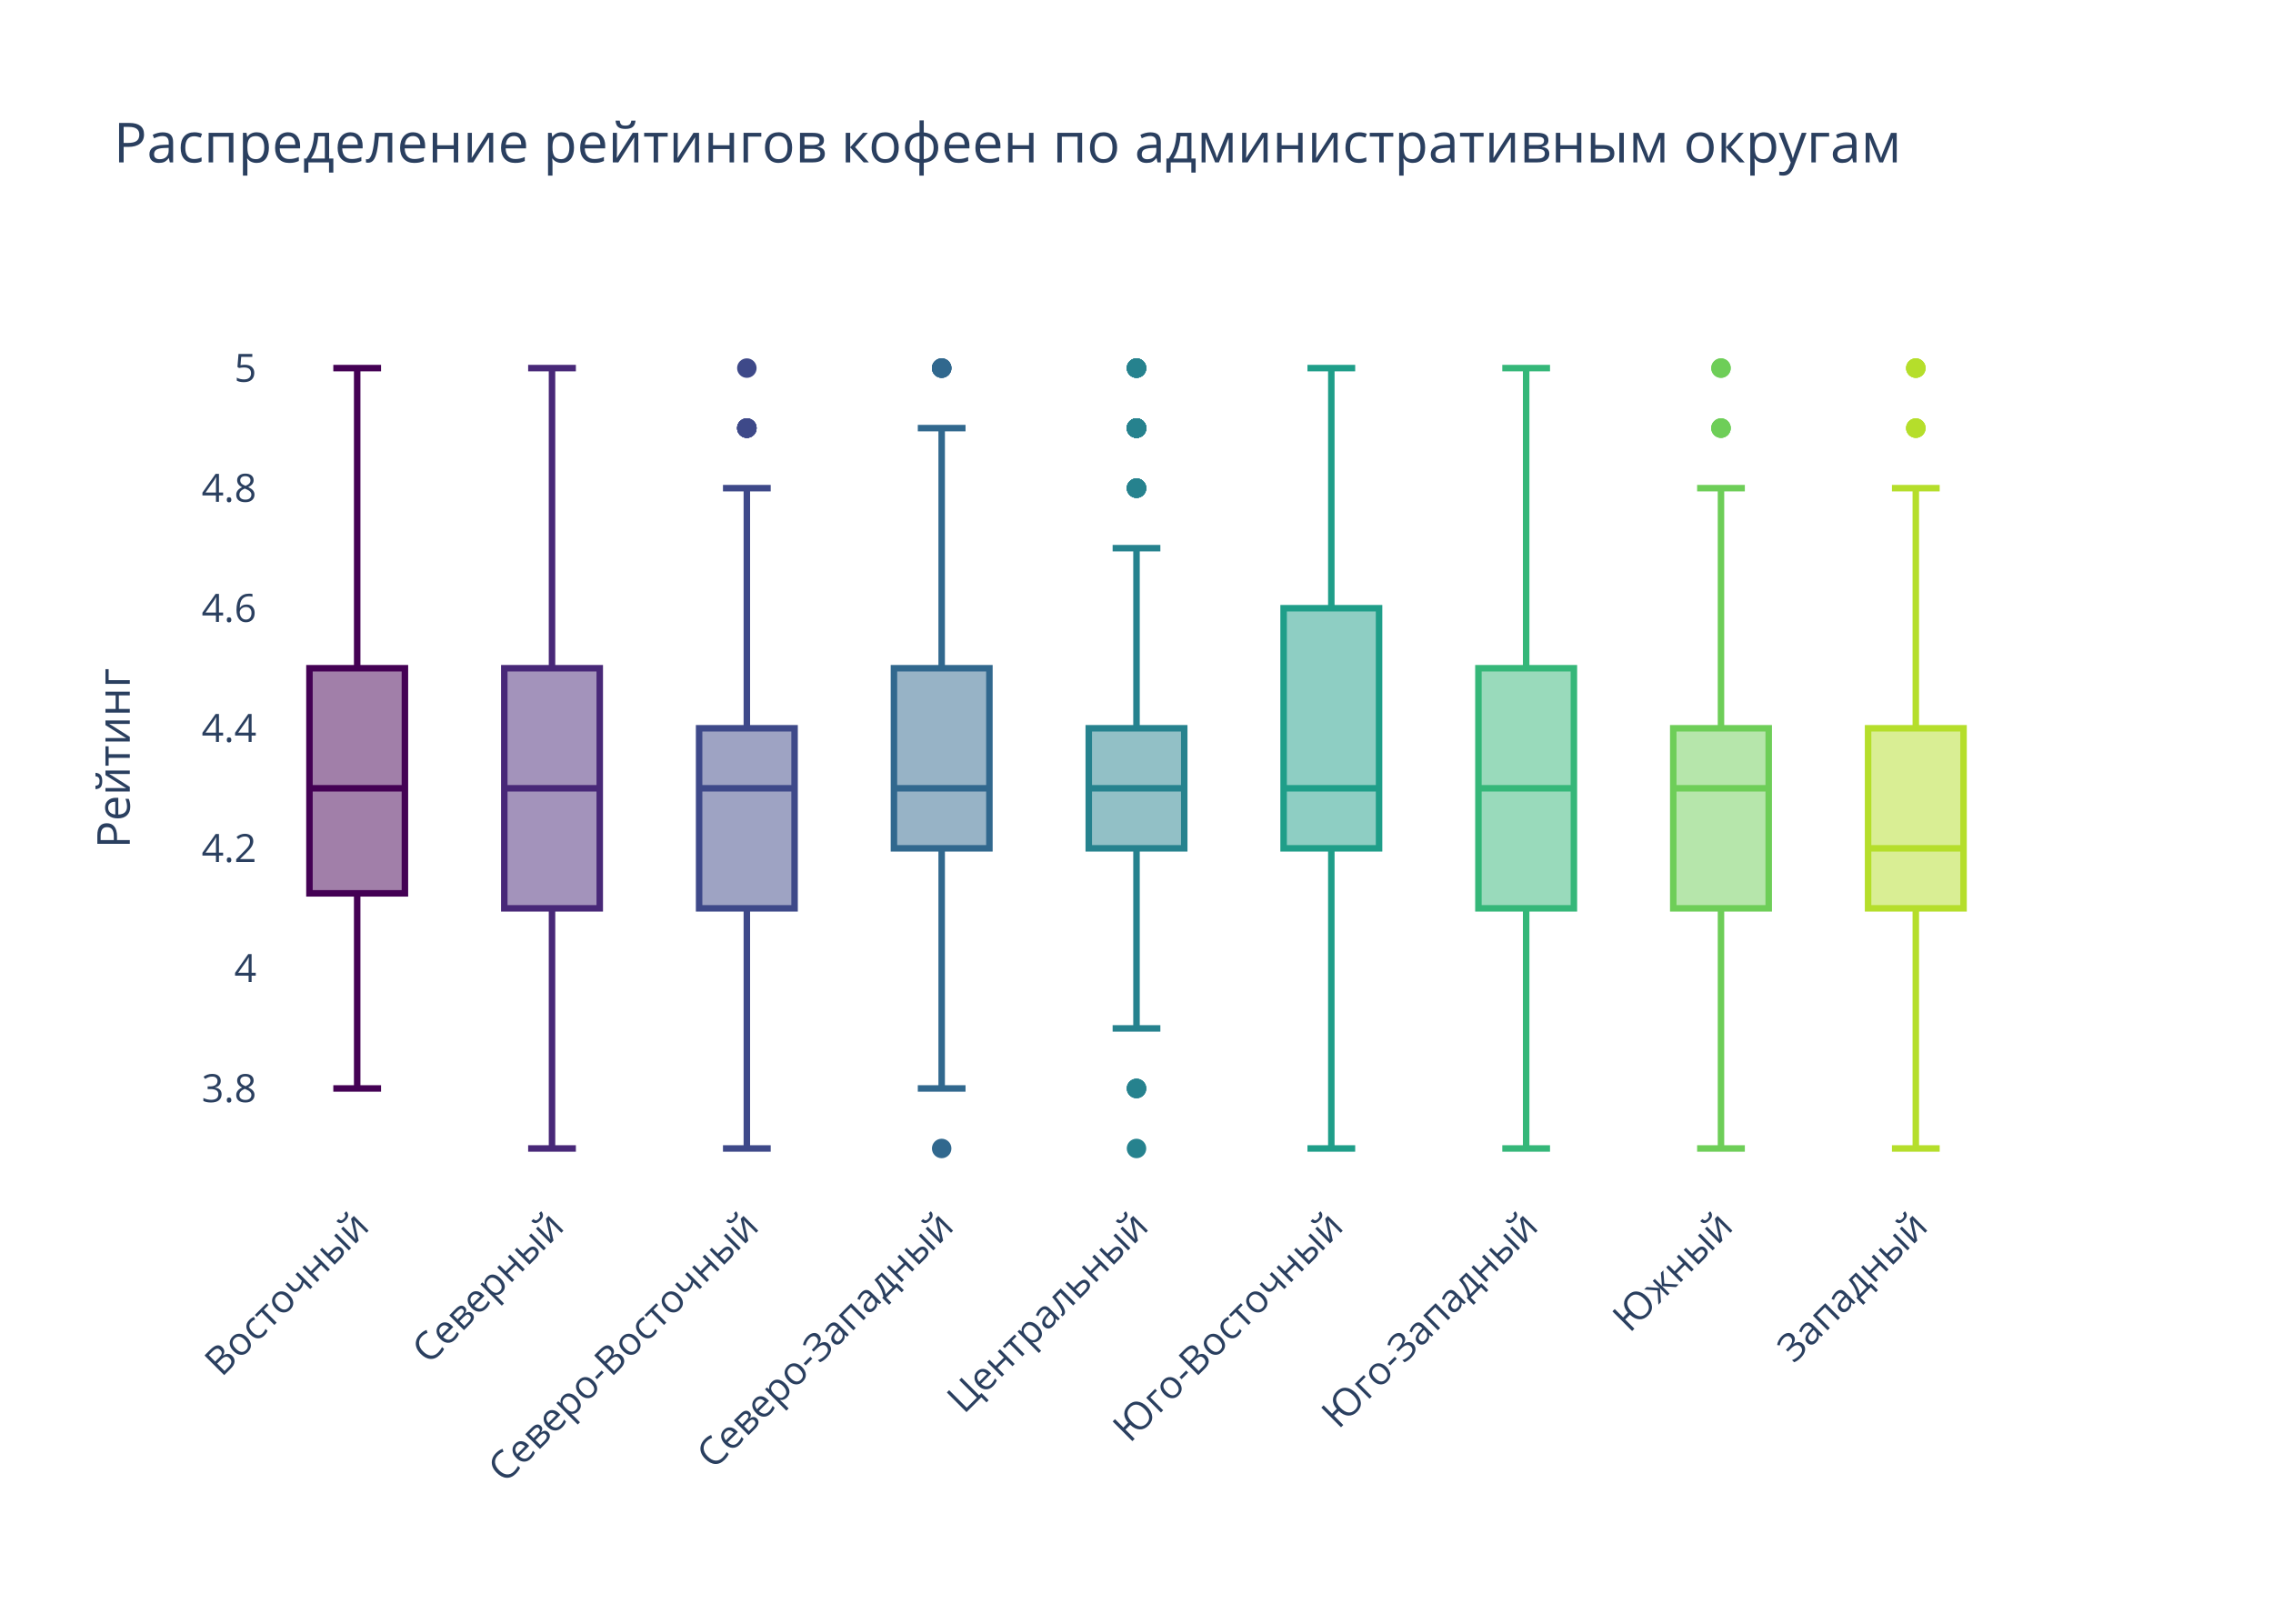
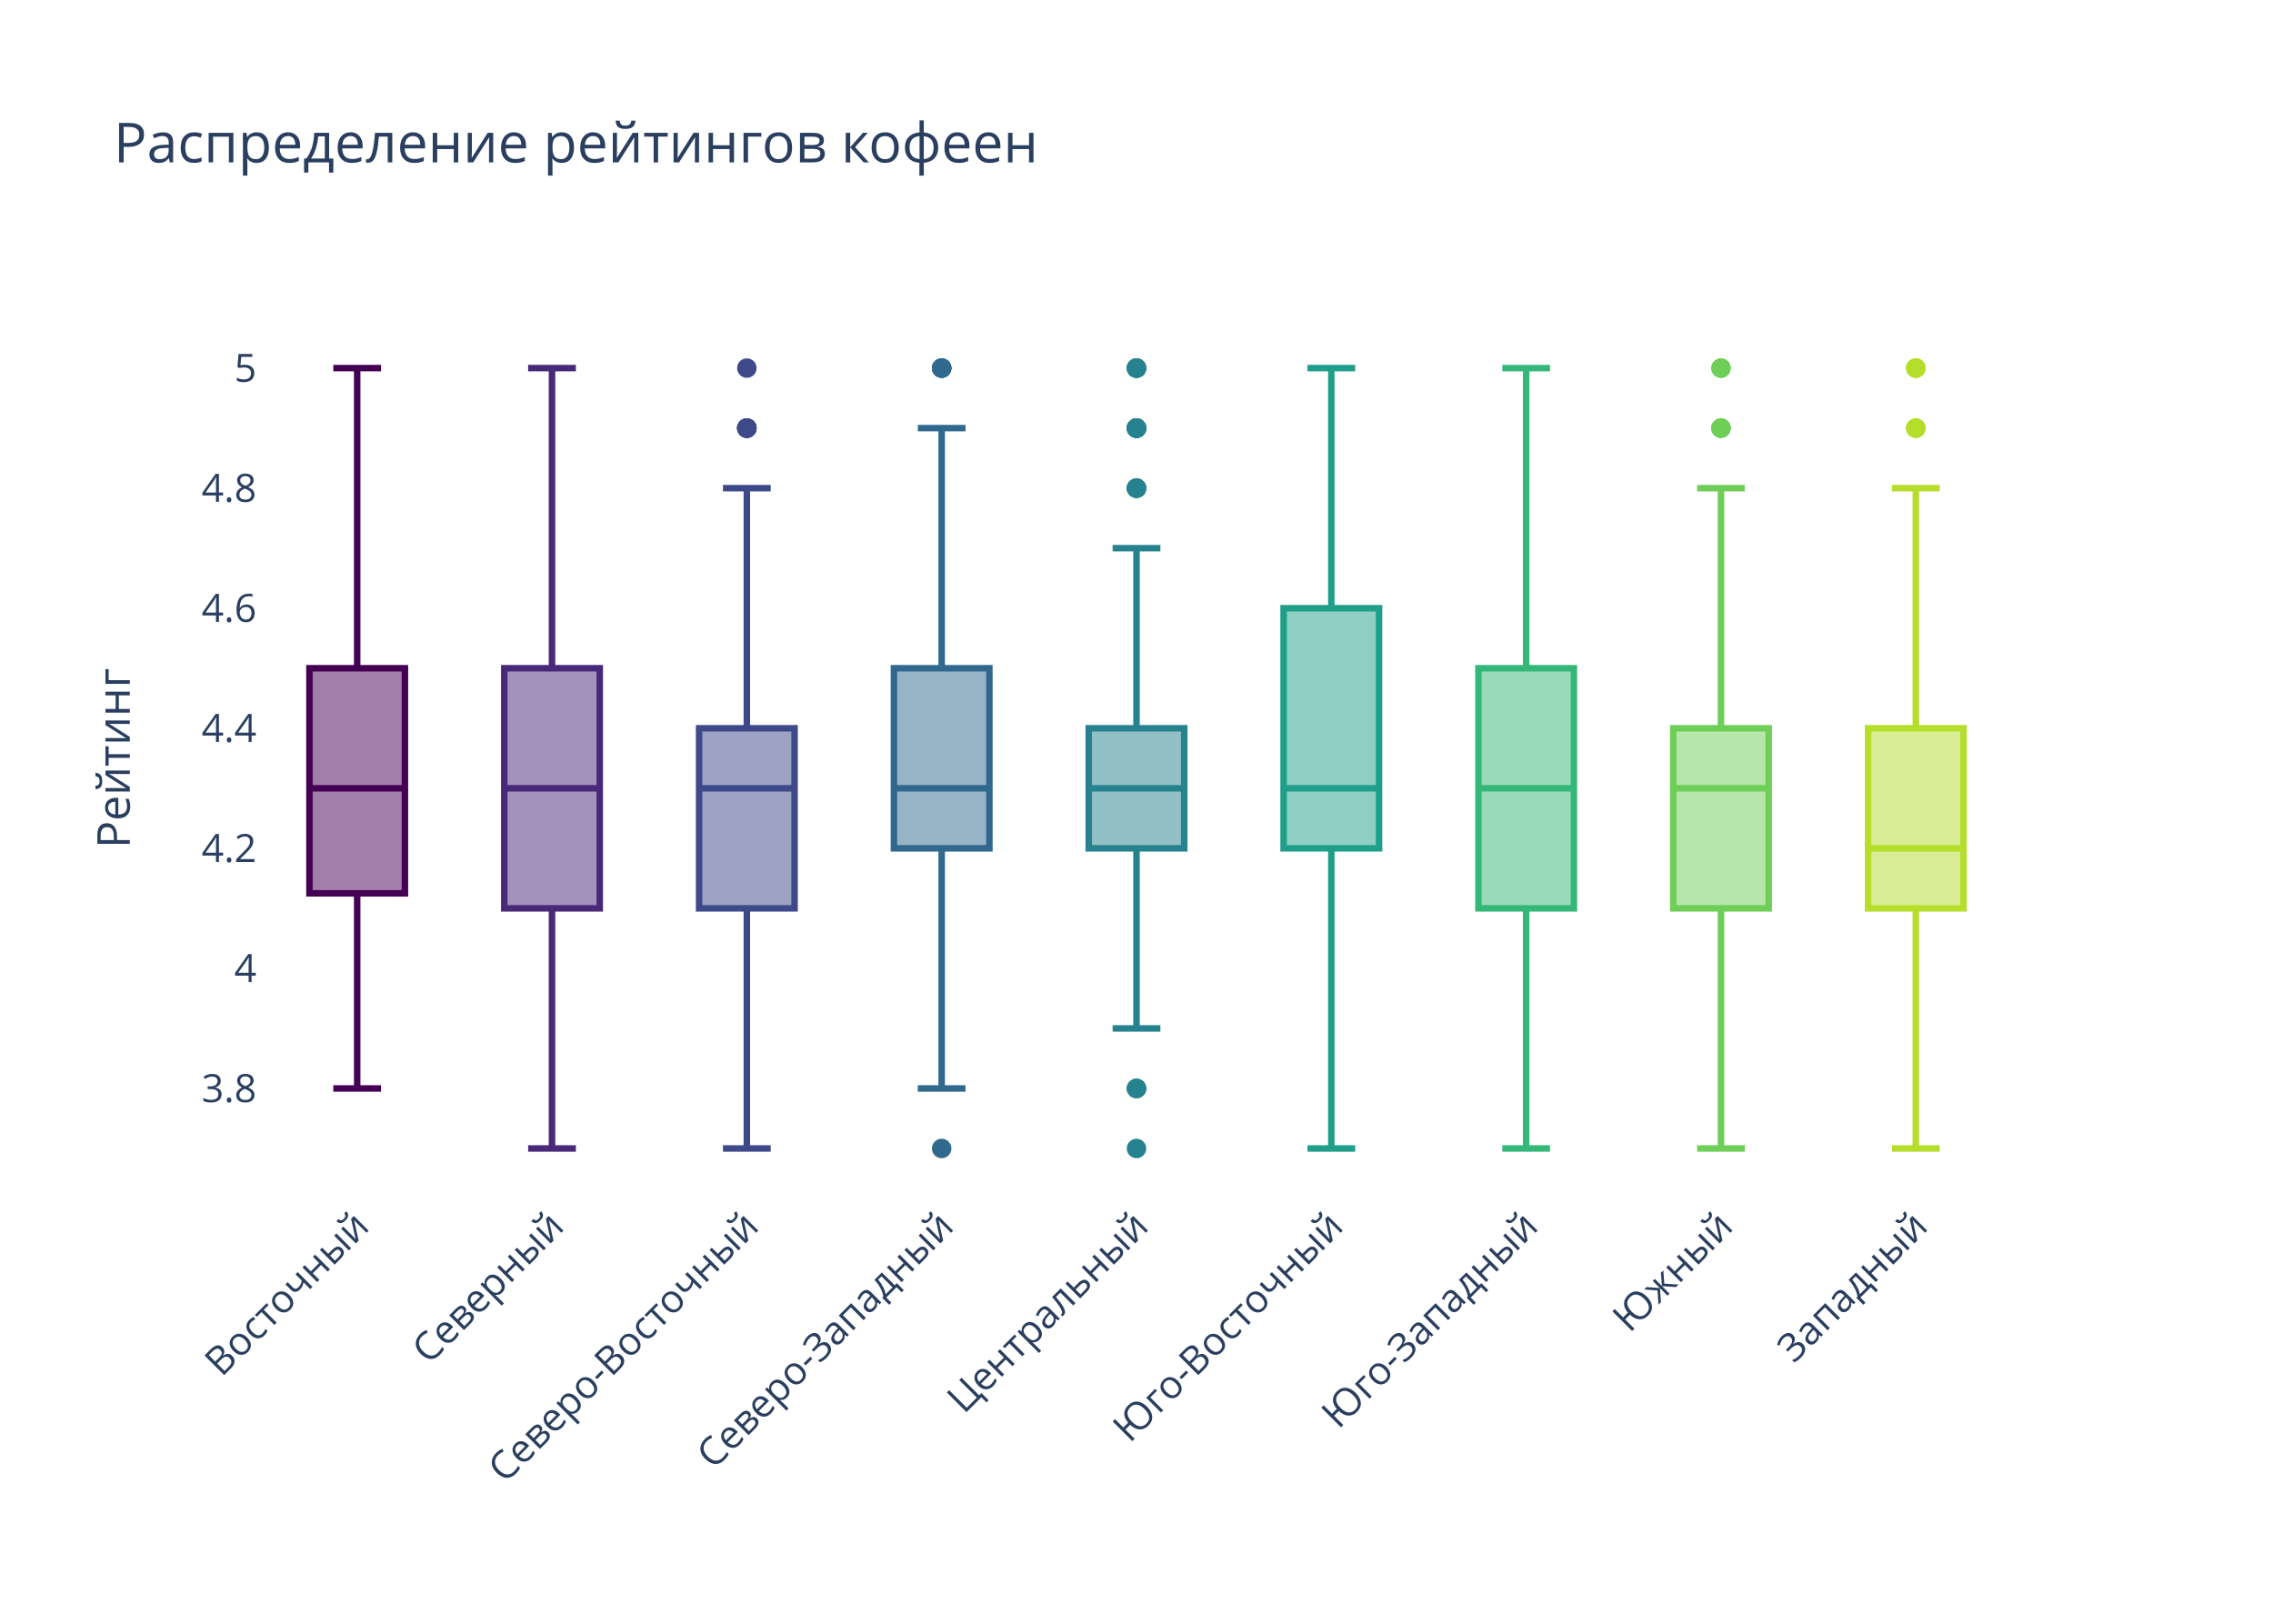
<svg xmlns="http://www.w3.org/2000/svg" class="main-svg" width="700" height="500" style="" viewBox="0 0 700 500">
  <rect x="0" y="0" width="700" height="500" style="fill: rgb(255, 255, 255); fill-opacity: 1;" />
-   <defs id="defs-012306">
+   <defs id="defs-0fcd1c">
    <g class="clips">
-       <clipPath id="clip012306xyplot" class="plotclip">
+       <clipPath id="clip0fcd1cxyplot" class="plotclip">
        <rect width="540" height="267" />
      </clipPath>
-       <clipPath class="axesclip" id="clip012306x">
+       <clipPath class="axesclip" id="clip0fcd1cx">
        <rect x="80" y="0" width="540" height="500" />
      </clipPath>
-       <clipPath class="axesclip" id="clip012306y">
+       <clipPath class="axesclip" id="clip0fcd1cy">
        <rect x="0" y="100" width="700" height="267" />
      </clipPath>
-       <clipPath class="axesclip" id="clip012306xy">
+       <clipPath class="axesclip" id="clip0fcd1cxy">
        <rect x="80" y="100" width="540" height="267" />
      </clipPath>
    </g>
    <g class="gradients" />
    <g class="patterns" />
  </defs>
  <g class="bglayer" />
  <g class="layer-below">
    <g class="imagelayer" />
    <g class="shapelayer" />
  </g>
  <g class="cartesianlayer">
    <g class="subplot xy">
      <g class="layer-subplot">
        <g class="shapelayer" />
        <g class="imagelayer" />
      </g>
      <g class="minor-gridlayer">
        <g class="x" />
        <g class="y" />
      </g>
      <g class="gridlayer">
        <g class="x" />
        <g class="y">
          <path class="ygrid crisp" transform="translate(0,335.17)" d="M80,0h540" style="stroke: rgb(255, 255, 255); stroke-opacity: 1; stroke-width: 1px;" />
          <path class="ygrid crisp" transform="translate(0,298.2)" d="M80,0h540" style="stroke: rgb(255, 255, 255); stroke-opacity: 1; stroke-width: 1px;" />
          <path class="ygrid crisp" transform="translate(0,261.23)" d="M80,0h540" style="stroke: rgb(255, 255, 255); stroke-opacity: 1; stroke-width: 1px;" />
          <path class="ygrid crisp" transform="translate(0,224.26)" d="M80,0h540" style="stroke: rgb(255, 255, 255); stroke-opacity: 1; stroke-width: 1px;" />
          <path class="ygrid crisp" transform="translate(0,187.29)" d="M80,0h540" style="stroke: rgb(255, 255, 255); stroke-opacity: 1; stroke-width: 1px;" />
          <path class="ygrid crisp" transform="translate(0,150.32)" d="M80,0h540" style="stroke: rgb(255, 255, 255); stroke-opacity: 1; stroke-width: 1px;" />
          <path class="ygrid crisp" transform="translate(0,113.35)" d="M80,0h540" style="stroke: rgb(255, 255, 255); stroke-opacity: 1; stroke-width: 1px;" />
        </g>
      </g>
      <g class="zerolinelayer" />
      <g class="layer-between">
        <g class="shapelayer" />
        <g class="imagelayer" />
      </g>
      <path class="xlines-below" />
      <path class="ylines-below" />
      <g class="overlines-below" />
      <g class="xaxislayer-below" />
      <g class="yaxislayer-below" />
      <g class="overaxes-below" />
      <g class="overplot">
-         <g class="xy" transform="translate(80,100)" clip-path="url(#clip012306xyplot)">
+         <g class="xy" transform="translate(80,100)" clip-path="url(#clip0fcd1cxyplot)">
          <g class="boxlayer mlayer">
            <g class="trace boxes" style="opacity: 1;">
              <path class="box" d="M15.3,142.74H44.7M15.3,175.09H44.7V105.77H15.3ZM30,175.09V235.17M30,105.77V13.35M22.65,235.17H37.35M22.65,13.35H37.35" style="vector-effect: none; stroke-width: 2px; stroke: rgb(68, 1, 84); stroke-opacity: 1; fill: rgb(68, 1, 84); fill-opacity: 0.5;" />
              <g class="points" />
            </g>
            <g class="trace boxes" style="opacity: 1;">
              <path class="box" d="M75.3,142.74H104.7M75.3,179.71H104.7V105.77H75.3ZM90,179.71V253.65M90,105.77V13.35M82.65,253.65H97.35M82.65,13.35H97.35" style="vector-effect: none; stroke-width: 2px; stroke: rgb(72, 40, 120); stroke-opacity: 1; fill: rgb(72, 40, 120); fill-opacity: 0.5;" />
              <g class="points" />
            </g>
            <g class="trace boxes" style="opacity: 1;">
              <path class="box" d="M135.3,142.74H164.7M135.3,179.71H164.7V124.26H135.3ZM150,179.71V253.65M150,124.26V50.32M142.65,253.65H157.35M142.65,50.32H157.35" style="vector-effect: none; stroke-width: 2px; stroke: rgb(62, 73, 137); stroke-opacity: 1; fill: rgb(62, 73, 137); fill-opacity: 0.5;" />
              <g class="points">
                <path class="point" transform="translate(150,31.83)" d="M3,0A3,3 0 1,1 0,-3A3,3 0 0,1 3,0Z" style="opacity: 1; stroke-width: 0px; fill: rgb(62, 73, 137); fill-opacity: 1;" />
                <path class="point" transform="translate(150,31.83)" d="M3,0A3,3 0 1,1 0,-3A3,3 0 0,1 3,0Z" style="opacity: 1; stroke-width: 0px; fill: rgb(62, 73, 137); fill-opacity: 1;" />
                <path class="point" transform="translate(150,31.83)" d="M3,0A3,3 0 1,1 0,-3A3,3 0 0,1 3,0Z" style="opacity: 1; stroke-width: 0px; fill: rgb(62, 73, 137); fill-opacity: 1;" />
                <path class="point" transform="translate(150,31.83)" d="M3,0A3,3 0 1,1 0,-3A3,3 0 0,1 3,0Z" style="opacity: 1; stroke-width: 0px; fill: rgb(62, 73, 137); fill-opacity: 1;" />
                <path class="point" transform="translate(150,31.83)" d="M3,0A3,3 0 1,1 0,-3A3,3 0 0,1 3,0Z" style="opacity: 1; stroke-width: 0px; fill: rgb(62, 73, 137); fill-opacity: 1;" />
                <path class="point" transform="translate(150,31.83)" d="M3,0A3,3 0 1,1 0,-3A3,3 0 0,1 3,0Z" style="opacity: 1; stroke-width: 0px; fill: rgb(62, 73, 137); fill-opacity: 1;" />
                <path class="point" transform="translate(150,13.35)" d="M3,0A3,3 0 1,1 0,-3A3,3 0 0,1 3,0Z" style="opacity: 1; stroke-width: 0px; fill: rgb(62, 73, 137); fill-opacity: 1;" />
              </g>
            </g>
            <g class="trace boxes" style="opacity: 1;">
              <path class="box" d="M195.3,142.74H224.7M195.3,161.23H224.7V105.77H195.3ZM210,161.23V235.17M210,105.77V31.83M202.65,235.17H217.35M202.65,31.83H217.35" style="vector-effect: none; stroke-width: 2px; stroke: rgb(49, 104, 142); stroke-opacity: 1; fill: rgb(49, 104, 142); fill-opacity: 0.5;" />
              <g class="points">
                <path class="point" transform="translate(210,253.65)" d="M3,0A3,3 0 1,1 0,-3A3,3 0 0,1 3,0Z" style="opacity: 1; stroke-width: 0px; fill: rgb(49, 104, 142); fill-opacity: 1;" />
                <path class="point" transform="translate(210,13.35)" d="M3,0A3,3 0 1,1 0,-3A3,3 0 0,1 3,0Z" style="opacity: 1; stroke-width: 0px; fill: rgb(49, 104, 142); fill-opacity: 1;" />
                <path class="point" transform="translate(210,13.35)" d="M3,0A3,3 0 1,1 0,-3A3,3 0 0,1 3,0Z" style="opacity: 1; stroke-width: 0px; fill: rgb(49, 104, 142); fill-opacity: 1;" />
                <path class="point" transform="translate(210,13.35)" d="M3,0A3,3 0 1,1 0,-3A3,3 0 0,1 3,0Z" style="opacity: 1; stroke-width: 0px; fill: rgb(49, 104, 142); fill-opacity: 1;" />
                <path class="point" transform="translate(210,13.35)" d="M3,0A3,3 0 1,1 0,-3A3,3 0 0,1 3,0Z" style="opacity: 1; stroke-width: 0px; fill: rgb(49, 104, 142); fill-opacity: 1;" />
              </g>
            </g>
            <g class="trace boxes" style="opacity: 1;">
              <path class="box" d="M255.3,142.74H284.7M255.3,161.23H284.7V124.26H255.3ZM270,161.23V216.68M270,124.26V68.8M262.65,216.68H277.35M262.65,68.8H277.35" style="vector-effect: none; stroke-width: 2px; stroke: rgb(38, 130, 142); stroke-opacity: 1; fill: rgb(38, 130, 142); fill-opacity: 0.5;" />
              <g class="points">
                <path class="point" transform="translate(270,253.65)" d="M3,0A3,3 0 1,1 0,-3A3,3 0 0,1 3,0Z" style="opacity: 1; stroke-width: 0px; fill: rgb(38, 130, 142); fill-opacity: 1;" />
                <path class="point" transform="translate(270,235.17)" d="M3,0A3,3 0 1,1 0,-3A3,3 0 0,1 3,0Z" style="opacity: 1; stroke-width: 0px; fill: rgb(38, 130, 142); fill-opacity: 1;" />
                <path class="point" transform="translate(270,235.17)" d="M3,0A3,3 0 1,1 0,-3A3,3 0 0,1 3,0Z" style="opacity: 1; stroke-width: 0px; fill: rgb(38, 130, 142); fill-opacity: 1;" />
                <path class="point" transform="translate(270,235.17)" d="M3,0A3,3 0 1,1 0,-3A3,3 0 0,1 3,0Z" style="opacity: 1; stroke-width: 0px; fill: rgb(38, 130, 142); fill-opacity: 1;" />
                <path class="point" transform="translate(270,50.32)" d="M3,0A3,3 0 1,1 0,-3A3,3 0 0,1 3,0Z" style="opacity: 1; stroke-width: 0px; fill: rgb(38, 130, 142); fill-opacity: 1;" />
                <path class="point" transform="translate(270,50.32)" d="M3,0A3,3 0 1,1 0,-3A3,3 0 0,1 3,0Z" style="opacity: 1; stroke-width: 0px; fill: rgb(38, 130, 142); fill-opacity: 1;" />
                <path class="point" transform="translate(270,50.32)" d="M3,0A3,3 0 1,1 0,-3A3,3 0 0,1 3,0Z" style="opacity: 1; stroke-width: 0px; fill: rgb(38, 130, 142); fill-opacity: 1;" />
                <path class="point" transform="translate(270,50.32)" d="M3,0A3,3 0 1,1 0,-3A3,3 0 0,1 3,0Z" style="opacity: 1; stroke-width: 0px; fill: rgb(38, 130, 142); fill-opacity: 1;" />
                <path class="point" transform="translate(270,50.32)" d="M3,0A3,3 0 1,1 0,-3A3,3 0 0,1 3,0Z" style="opacity: 1; stroke-width: 0px; fill: rgb(38, 130, 142); fill-opacity: 1;" />
                <path class="point" transform="translate(270,31.83)" d="M3,0A3,3 0 1,1 0,-3A3,3 0 0,1 3,0Z" style="opacity: 1; stroke-width: 0px; fill: rgb(38, 130, 142); fill-opacity: 1;" />
                <path class="point" transform="translate(270,31.83)" d="M3,0A3,3 0 1,1 0,-3A3,3 0 0,1 3,0Z" style="opacity: 1; stroke-width: 0px; fill: rgb(38, 130, 142); fill-opacity: 1;" />
                <path class="point" transform="translate(270,31.83)" d="M3,0A3,3 0 1,1 0,-3A3,3 0 0,1 3,0Z" style="opacity: 1; stroke-width: 0px; fill: rgb(38, 130, 142); fill-opacity: 1;" />
                <path class="point" transform="translate(270,31.83)" d="M3,0A3,3 0 1,1 0,-3A3,3 0 0,1 3,0Z" style="opacity: 1; stroke-width: 0px; fill: rgb(38, 130, 142); fill-opacity: 1;" />
                <path class="point" transform="translate(270,31.83)" d="M3,0A3,3 0 1,1 0,-3A3,3 0 0,1 3,0Z" style="opacity: 1; stroke-width: 0px; fill: rgb(38, 130, 142); fill-opacity: 1;" />
                <path class="point" transform="translate(270,31.83)" d="M3,0A3,3 0 1,1 0,-3A3,3 0 0,1 3,0Z" style="opacity: 1; stroke-width: 0px; fill: rgb(38, 130, 142); fill-opacity: 1;" />
                <path class="point" transform="translate(270,31.83)" d="M3,0A3,3 0 1,1 0,-3A3,3 0 0,1 3,0Z" style="opacity: 1; stroke-width: 0px; fill: rgb(38, 130, 142); fill-opacity: 1;" />
                <path class="point" transform="translate(270,31.83)" d="M3,0A3,3 0 1,1 0,-3A3,3 0 0,1 3,0Z" style="opacity: 1; stroke-width: 0px; fill: rgb(38, 130, 142); fill-opacity: 1;" />
                <path class="point" transform="translate(270,31.83)" d="M3,0A3,3 0 1,1 0,-3A3,3 0 0,1 3,0Z" style="opacity: 1; stroke-width: 0px; fill: rgb(38, 130, 142); fill-opacity: 1;" />
                <path class="point" transform="translate(270,31.83)" d="M3,0A3,3 0 1,1 0,-3A3,3 0 0,1 3,0Z" style="opacity: 1; stroke-width: 0px; fill: rgb(38, 130, 142); fill-opacity: 1;" />
                <path class="point" transform="translate(270,31.83)" d="M3,0A3,3 0 1,1 0,-3A3,3 0 0,1 3,0Z" style="opacity: 1; stroke-width: 0px; fill: rgb(38, 130, 142); fill-opacity: 1;" />
                <path class="point" transform="translate(270,13.35)" d="M3,0A3,3 0 1,1 0,-3A3,3 0 0,1 3,0Z" style="opacity: 1; stroke-width: 0px; fill: rgb(38, 130, 142); fill-opacity: 1;" />
                <path class="point" transform="translate(270,13.35)" d="M3,0A3,3 0 1,1 0,-3A3,3 0 0,1 3,0Z" style="opacity: 1; stroke-width: 0px; fill: rgb(38, 130, 142); fill-opacity: 1;" />
                <path class="point" transform="translate(270,13.35)" d="M3,0A3,3 0 1,1 0,-3A3,3 0 0,1 3,0Z" style="opacity: 1; stroke-width: 0px; fill: rgb(38, 130, 142); fill-opacity: 1;" />
                <path class="point" transform="translate(270,13.35)" d="M3,0A3,3 0 1,1 0,-3A3,3 0 0,1 3,0Z" style="opacity: 1; stroke-width: 0px; fill: rgb(38, 130, 142); fill-opacity: 1;" />
                <path class="point" transform="translate(270,13.35)" d="M3,0A3,3 0 1,1 0,-3A3,3 0 0,1 3,0Z" style="opacity: 1; stroke-width: 0px; fill: rgb(38, 130, 142); fill-opacity: 1;" />
              </g>
            </g>
            <g class="trace boxes" style="opacity: 1;">
              <path class="box" d="M315.3,142.74H344.7M315.3,161.23H344.7V87.29H315.3ZM330,161.23V253.65M330,87.29V13.35M322.65,253.65H337.35M322.65,13.35H337.35" style="vector-effect: none; stroke-width: 2px; stroke: rgb(31, 158, 137); stroke-opacity: 1; fill: rgb(31, 158, 137); fill-opacity: 0.5;" />
              <g class="points" />
            </g>
            <g class="trace boxes" style="opacity: 1;">
              <path class="box" d="M375.3,142.74H404.7M375.3,179.71H404.7V105.77H375.3ZM390,179.71V253.65M390,105.77V13.35M382.65,253.65H397.35M382.65,13.35H397.35" style="vector-effect: none; stroke-width: 2px; stroke: rgb(53, 183, 121); stroke-opacity: 1; fill: rgb(53, 183, 121); fill-opacity: 0.5;" />
              <g class="points" />
            </g>
            <g class="trace boxes" style="opacity: 1;">
              <path class="box" d="M435.3,142.74H464.7M435.3,179.71H464.7V124.26H435.3ZM450,179.71V253.65M450,124.26V50.32M442.65,253.65H457.35M442.65,50.32H457.35" style="vector-effect: none; stroke-width: 2px; stroke: rgb(110, 206, 88); stroke-opacity: 1; fill: rgb(110, 206, 88); fill-opacity: 0.5;" />
              <g class="points">
                <path class="point" transform="translate(450,31.83)" d="M3,0A3,3 0 1,1 0,-3A3,3 0 0,1 3,0Z" style="opacity: 1; stroke-width: 0px; fill: rgb(110, 206, 88); fill-opacity: 1;" />
                <path class="point" transform="translate(450,31.83)" d="M3,0A3,3 0 1,1 0,-3A3,3 0 0,1 3,0Z" style="opacity: 1; stroke-width: 0px; fill: rgb(110, 206, 88); fill-opacity: 1;" />
                <path class="point" transform="translate(450,31.83)" d="M3,0A3,3 0 1,1 0,-3A3,3 0 0,1 3,0Z" style="opacity: 1; stroke-width: 0px; fill: rgb(110, 206, 88); fill-opacity: 1;" />
                <path class="point" transform="translate(450,13.35)" d="M3,0A3,3 0 1,1 0,-3A3,3 0 0,1 3,0Z" style="opacity: 1; stroke-width: 0px; fill: rgb(110, 206, 88); fill-opacity: 1;" />
                <path class="point" transform="translate(450,13.35)" d="M3,0A3,3 0 1,1 0,-3A3,3 0 0,1 3,0Z" style="opacity: 1; stroke-width: 0px; fill: rgb(110, 206, 88); fill-opacity: 1;" />
              </g>
            </g>
            <g class="trace boxes" style="opacity: 1;">
              <path class="box" d="M495.3,161.23H524.7M495.3,179.71H524.7V124.26H495.3ZM510,179.71V253.65M510,124.26V50.32M502.65,253.65H517.35M502.65,50.32H517.35" style="vector-effect: none; stroke-width: 2px; stroke: rgb(181, 222, 43); stroke-opacity: 1; fill: rgb(181, 222, 43); fill-opacity: 0.5;" />
              <g class="points">
                <path class="point" transform="translate(510,31.83)" d="M3,0A3,3 0 1,1 0,-3A3,3 0 0,1 3,0Z" style="opacity: 1; stroke-width: 0px; fill: rgb(181, 222, 43); fill-opacity: 1;" />
                <path class="point" transform="translate(510,31.83)" d="M3,0A3,3 0 1,1 0,-3A3,3 0 0,1 3,0Z" style="opacity: 1; stroke-width: 0px; fill: rgb(181, 222, 43); fill-opacity: 1;" />
                <path class="point" transform="translate(510,31.83)" d="M3,0A3,3 0 1,1 0,-3A3,3 0 0,1 3,0Z" style="opacity: 1; stroke-width: 0px; fill: rgb(181, 222, 43); fill-opacity: 1;" />
                <path class="point" transform="translate(510,13.35)" d="M3,0A3,3 0 1,1 0,-3A3,3 0 0,1 3,0Z" style="opacity: 1; stroke-width: 0px; fill: rgb(181, 222, 43); fill-opacity: 1;" />
                <path class="point" transform="translate(510,13.35)" d="M3,0A3,3 0 1,1 0,-3A3,3 0 0,1 3,0Z" style="opacity: 1; stroke-width: 0px; fill: rgb(181, 222, 43); fill-opacity: 1;" />
                <path class="point" transform="translate(510,13.35)" d="M3,0A3,3 0 1,1 0,-3A3,3 0 0,1 3,0Z" style="opacity: 1; stroke-width: 0px; fill: rgb(181, 222, 43); fill-opacity: 1;" />
              </g>
            </g>
          </g>
        </g>
      </g>
      <g class="zerolinelayer-above" />
      <path class="xlines-above crisp" d="M0,0" style="fill: none;" />
      <path class="ylines-above crisp" d="M0,0" style="fill: none;" />
      <g class="overlines-above" />
      <g class="xaxislayer-above">
        <g class="xtick">
          <text text-anchor="end" x="0" y="380" transform="translate(110,0) rotate(-45,0,374)" style="font-family: 'Open Sans', verdana, arial, sans-serif; font-size: 12px; fill: rgb(42, 63, 95); fill-opacity: 1; white-space: pre;">Восточный</text>
        </g>
        <g class="xtick">
          <text text-anchor="end" x="0" y="380" transform="translate(170,0) rotate(-45,0,374)" style="font-family: 'Open Sans', verdana, arial, sans-serif; font-size: 12px; fill: rgb(42, 63, 95); fill-opacity: 1; white-space: pre;">Северный</text>
        </g>
        <g class="xtick">
          <text text-anchor="end" x="0" y="380" transform="translate(230,0) rotate(-45,0,374)" style="font-family: 'Open Sans', verdana, arial, sans-serif; font-size: 12px; fill: rgb(42, 63, 95); fill-opacity: 1; white-space: pre;">Северо-Восточный</text>
        </g>
        <g class="xtick">
          <text text-anchor="end" x="0" y="380" transform="translate(290,0) rotate(-45,0,374)" style="font-family: 'Open Sans', verdana, arial, sans-serif; font-size: 12px; fill: rgb(42, 63, 95); fill-opacity: 1; white-space: pre;">Северо-Западный</text>
        </g>
        <g class="xtick">
          <text text-anchor="end" x="0" y="380" transform="translate(350,0) rotate(-45,0,374)" style="font-family: 'Open Sans', verdana, arial, sans-serif; font-size: 12px; fill: rgb(42, 63, 95); fill-opacity: 1; white-space: pre;">Центральный</text>
        </g>
        <g class="xtick">
          <text text-anchor="end" x="0" y="380" transform="translate(410,0) rotate(-45,0,374)" style="font-family: 'Open Sans', verdana, arial, sans-serif; font-size: 12px; fill: rgb(42, 63, 95); fill-opacity: 1; white-space: pre;">Юго-Восточный</text>
        </g>
        <g class="xtick">
          <text text-anchor="end" x="0" y="380" transform="translate(470,0) rotate(-45,0,374)" style="font-family: 'Open Sans', verdana, arial, sans-serif; font-size: 12px; fill: rgb(42, 63, 95); fill-opacity: 1; white-space: pre;">Юго-Западный</text>
        </g>
        <g class="xtick">
          <text text-anchor="end" x="0" y="380" transform="translate(530,0) rotate(-45,0,374)" style="font-family: 'Open Sans', verdana, arial, sans-serif; font-size: 12px; fill: rgb(42, 63, 95); fill-opacity: 1; white-space: pre;">Южный</text>
        </g>
        <g class="xtick">
          <text text-anchor="end" x="0" y="380" transform="translate(590,0) rotate(-45,0,374)" style="font-family: 'Open Sans', verdana, arial, sans-serif; font-size: 12px; fill: rgb(42, 63, 95); fill-opacity: 1; white-space: pre;">Западный</text>
        </g>
      </g>
      <g class="yaxislayer-above">
        <g class="ytick">
          <text text-anchor="end" x="79" y="4.2" transform="translate(0,335.17)" style="font-family: 'Open Sans', verdana, arial, sans-serif; font-size: 12px; fill: rgb(42, 63, 95); fill-opacity: 1; white-space: pre;">3.8</text>
        </g>
        <g class="ytick">
          <text text-anchor="end" x="79" y="4.2" style="font-family: 'Open Sans', verdana, arial, sans-serif; font-size: 12px; fill: rgb(42, 63, 95); fill-opacity: 1; white-space: pre;" transform="translate(0,298.2)">4</text>
        </g>
        <g class="ytick">
          <text text-anchor="end" x="79" y="4.2" style="font-family: 'Open Sans', verdana, arial, sans-serif; font-size: 12px; fill: rgb(42, 63, 95); fill-opacity: 1; white-space: pre;" transform="translate(0,261.23)">4.2</text>
        </g>
        <g class="ytick">
          <text text-anchor="end" x="79" y="4.2" style="font-family: 'Open Sans', verdana, arial, sans-serif; font-size: 12px; fill: rgb(42, 63, 95); fill-opacity: 1; white-space: pre;" transform="translate(0,224.26)">4.4</text>
        </g>
        <g class="ytick">
          <text text-anchor="end" x="79" y="4.2" style="font-family: 'Open Sans', verdana, arial, sans-serif; font-size: 12px; fill: rgb(42, 63, 95); fill-opacity: 1; white-space: pre;" transform="translate(0,187.29)">4.6</text>
        </g>
        <g class="ytick">
          <text text-anchor="end" x="79" y="4.2" style="font-family: 'Open Sans', verdana, arial, sans-serif; font-size: 12px; fill: rgb(42, 63, 95); fill-opacity: 1; white-space: pre;" transform="translate(0,150.32)">4.8</text>
        </g>
        <g class="ytick">
          <text text-anchor="end" x="79" y="4.2" style="font-family: 'Open Sans', verdana, arial, sans-serif; font-size: 12px; fill: rgb(42, 63, 95); fill-opacity: 1; white-space: pre;" transform="translate(0,113.35)">5</text>
        </g>
      </g>
      <g class="overaxes-above" />
    </g>
  </g>
  <g class="polarlayer" />
  <g class="smithlayer" />
  <g class="ternarylayer" />
  <g class="geolayer" />
  <g class="funnelarealayer" />
  <g class="pielayer" />
  <g class="iciclelayer" />
  <g class="treemaplayer" />
  <g class="sunburstlayer" />
  <g class="glimages" />
-   <defs id="topdefs-012306">
+   <defs id="topdefs-0fcd1c">
    <g class="clips" />
  </defs>
  <g class="layer-above">
    <g class="imagelayer" />
    <g class="shapelayer" />
  </g>
  <g class="infolayer">
    <g class="g-gtitle">
-       <text class="gtitle" x="35" y="50" text-anchor="start" dy="0em" style="opacity: 1; font-family: 'Open Sans', verdana, arial, sans-serif; font-size: 17px; fill: rgb(42, 63, 95); fill-opacity: 1; white-space: pre;">Распределение рейтингов кофеен по административным округам</text>
+       <text class="gtitle" x="35" y="50" text-anchor="start" dy="0em" style="opacity: 1; font-family: 'Open Sans', verdana, arial, sans-serif; font-size: 17px; fill: rgb(42, 63, 95); fill-opacity: 1; white-space: pre;">Распределение рейтингов кофеен</text>
    </g>
    <g class="g-xtitle" />
    <g class="g-ytitle">
      <text class="ytitle" transform="rotate(-90,39.975,233.5)" x="39.975" y="233.5" text-anchor="middle" style="opacity: 1; font-family: 'Open Sans', verdana, arial, sans-serif; font-size: 14px; fill: rgb(42, 63, 95); fill-opacity: 1; white-space: pre;">Рейтинг</text>
    </g>
  </g>
</svg>
